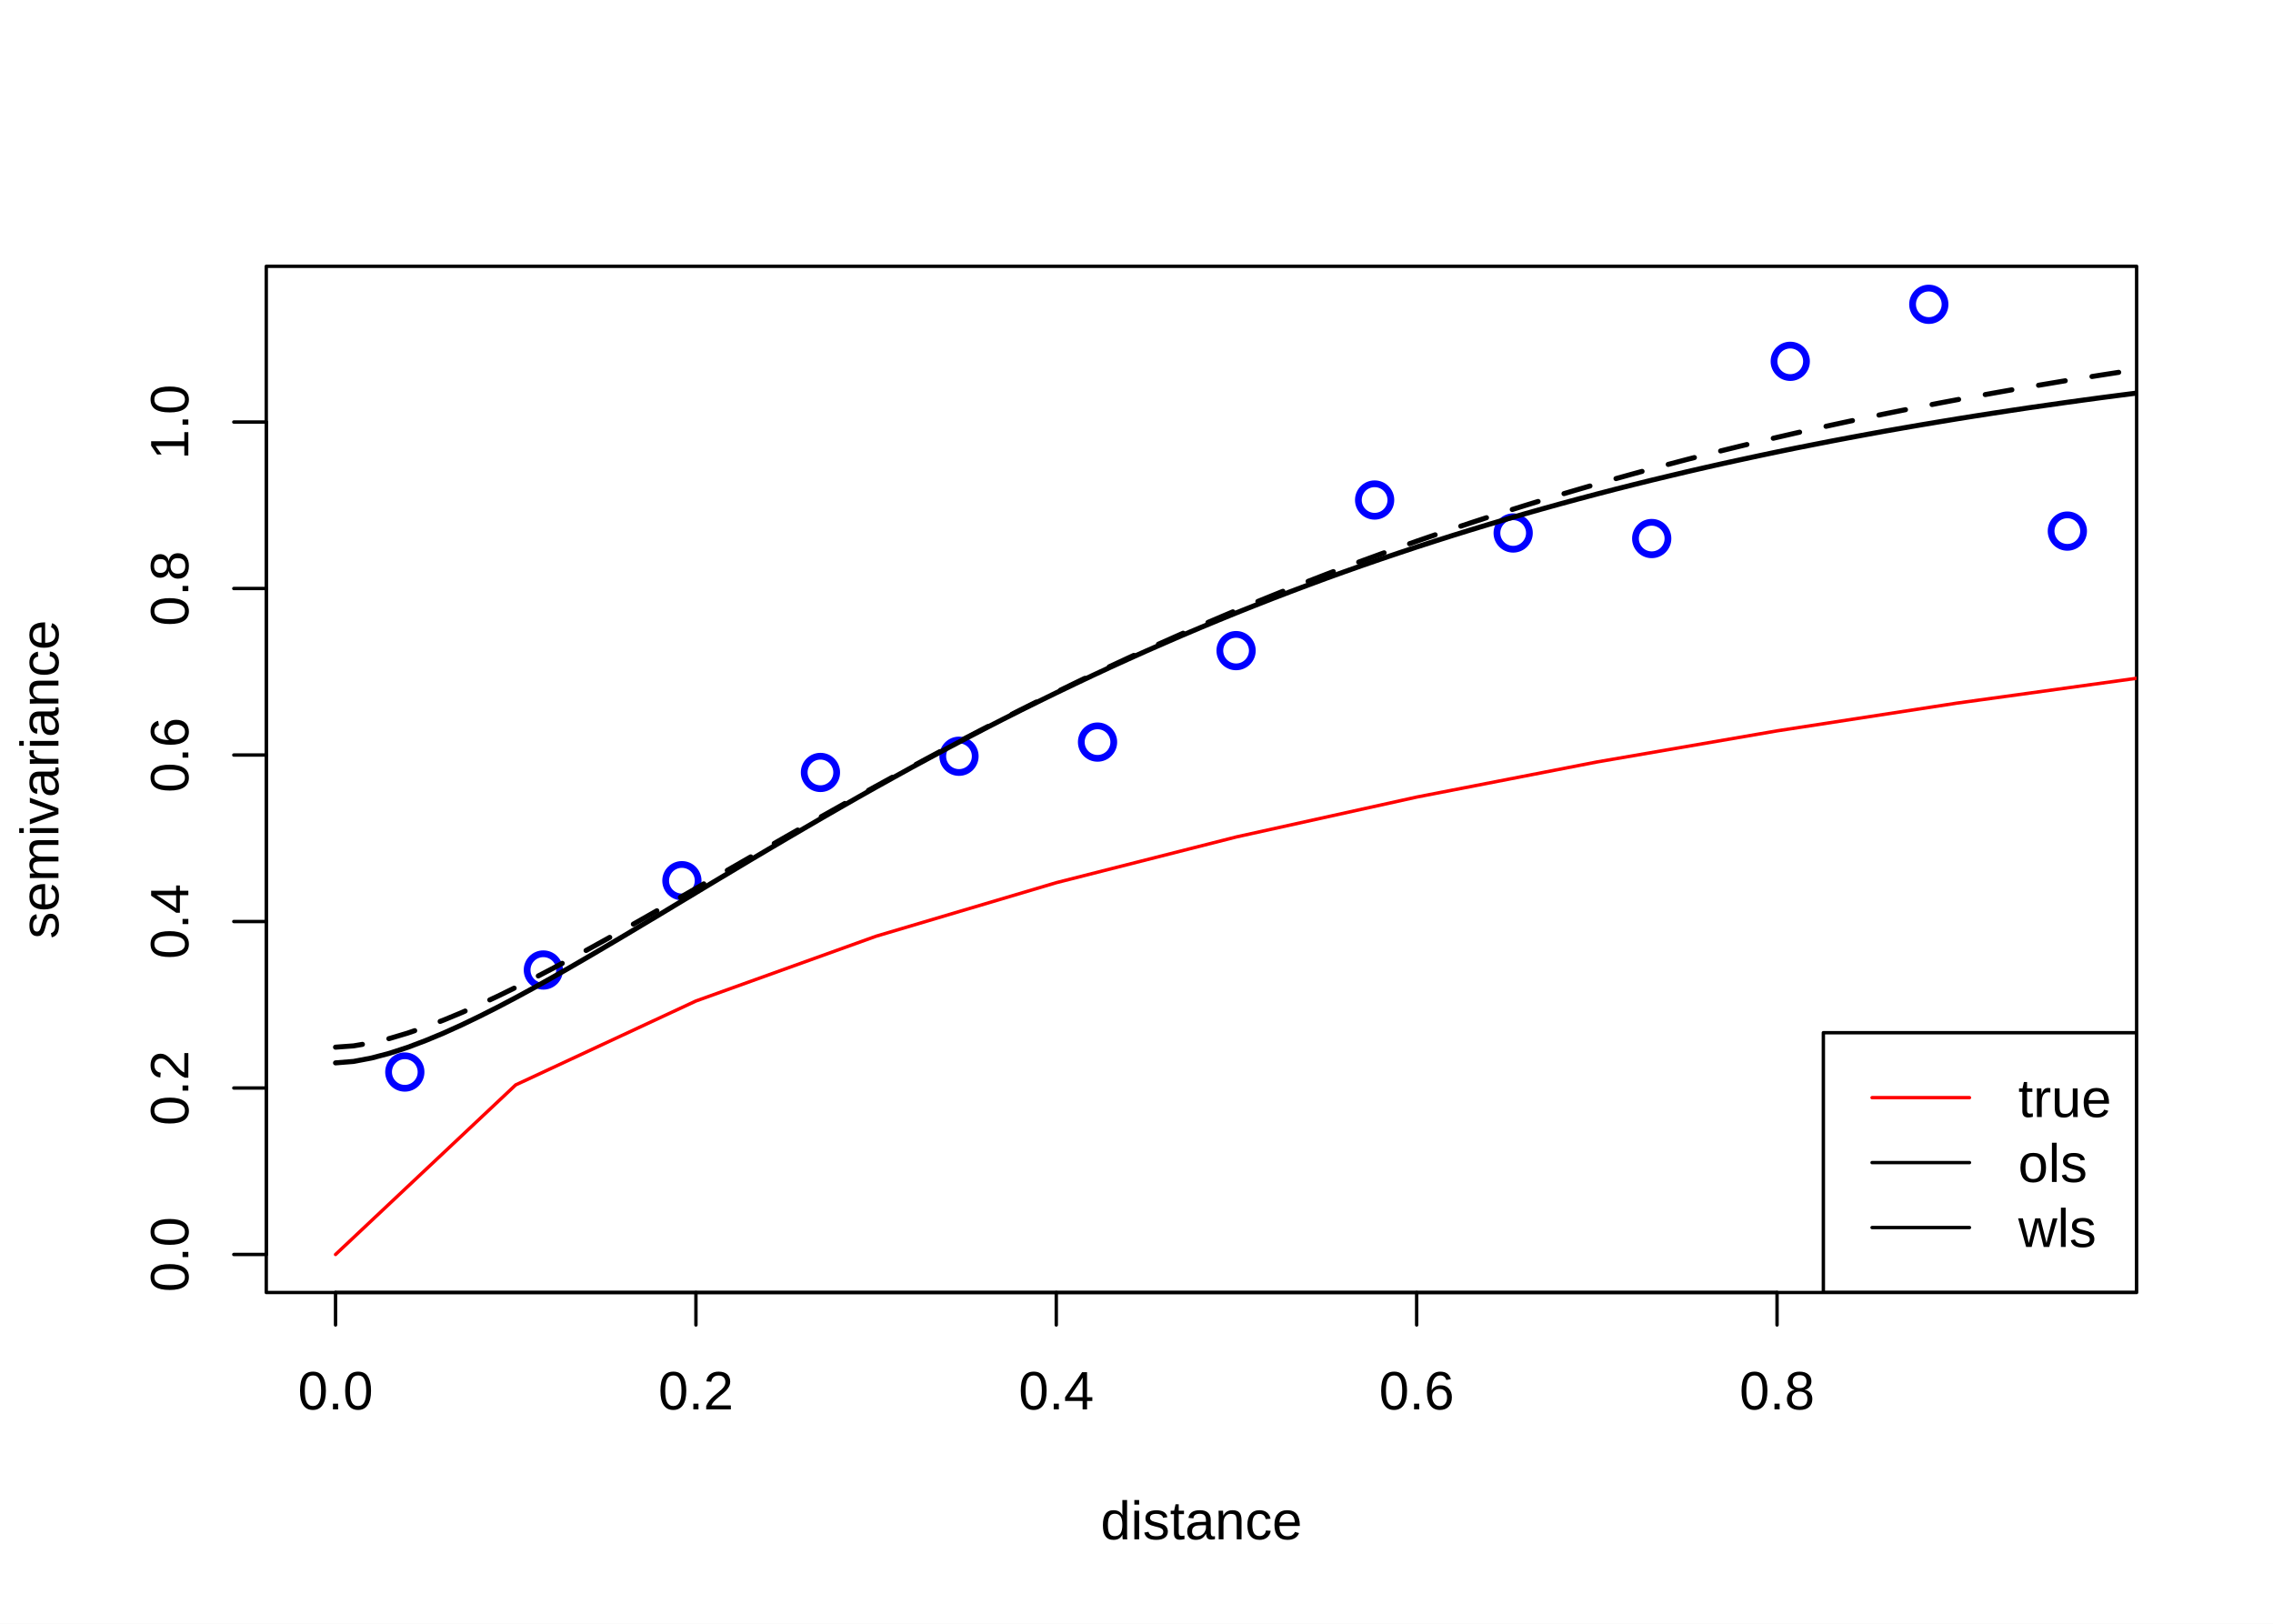
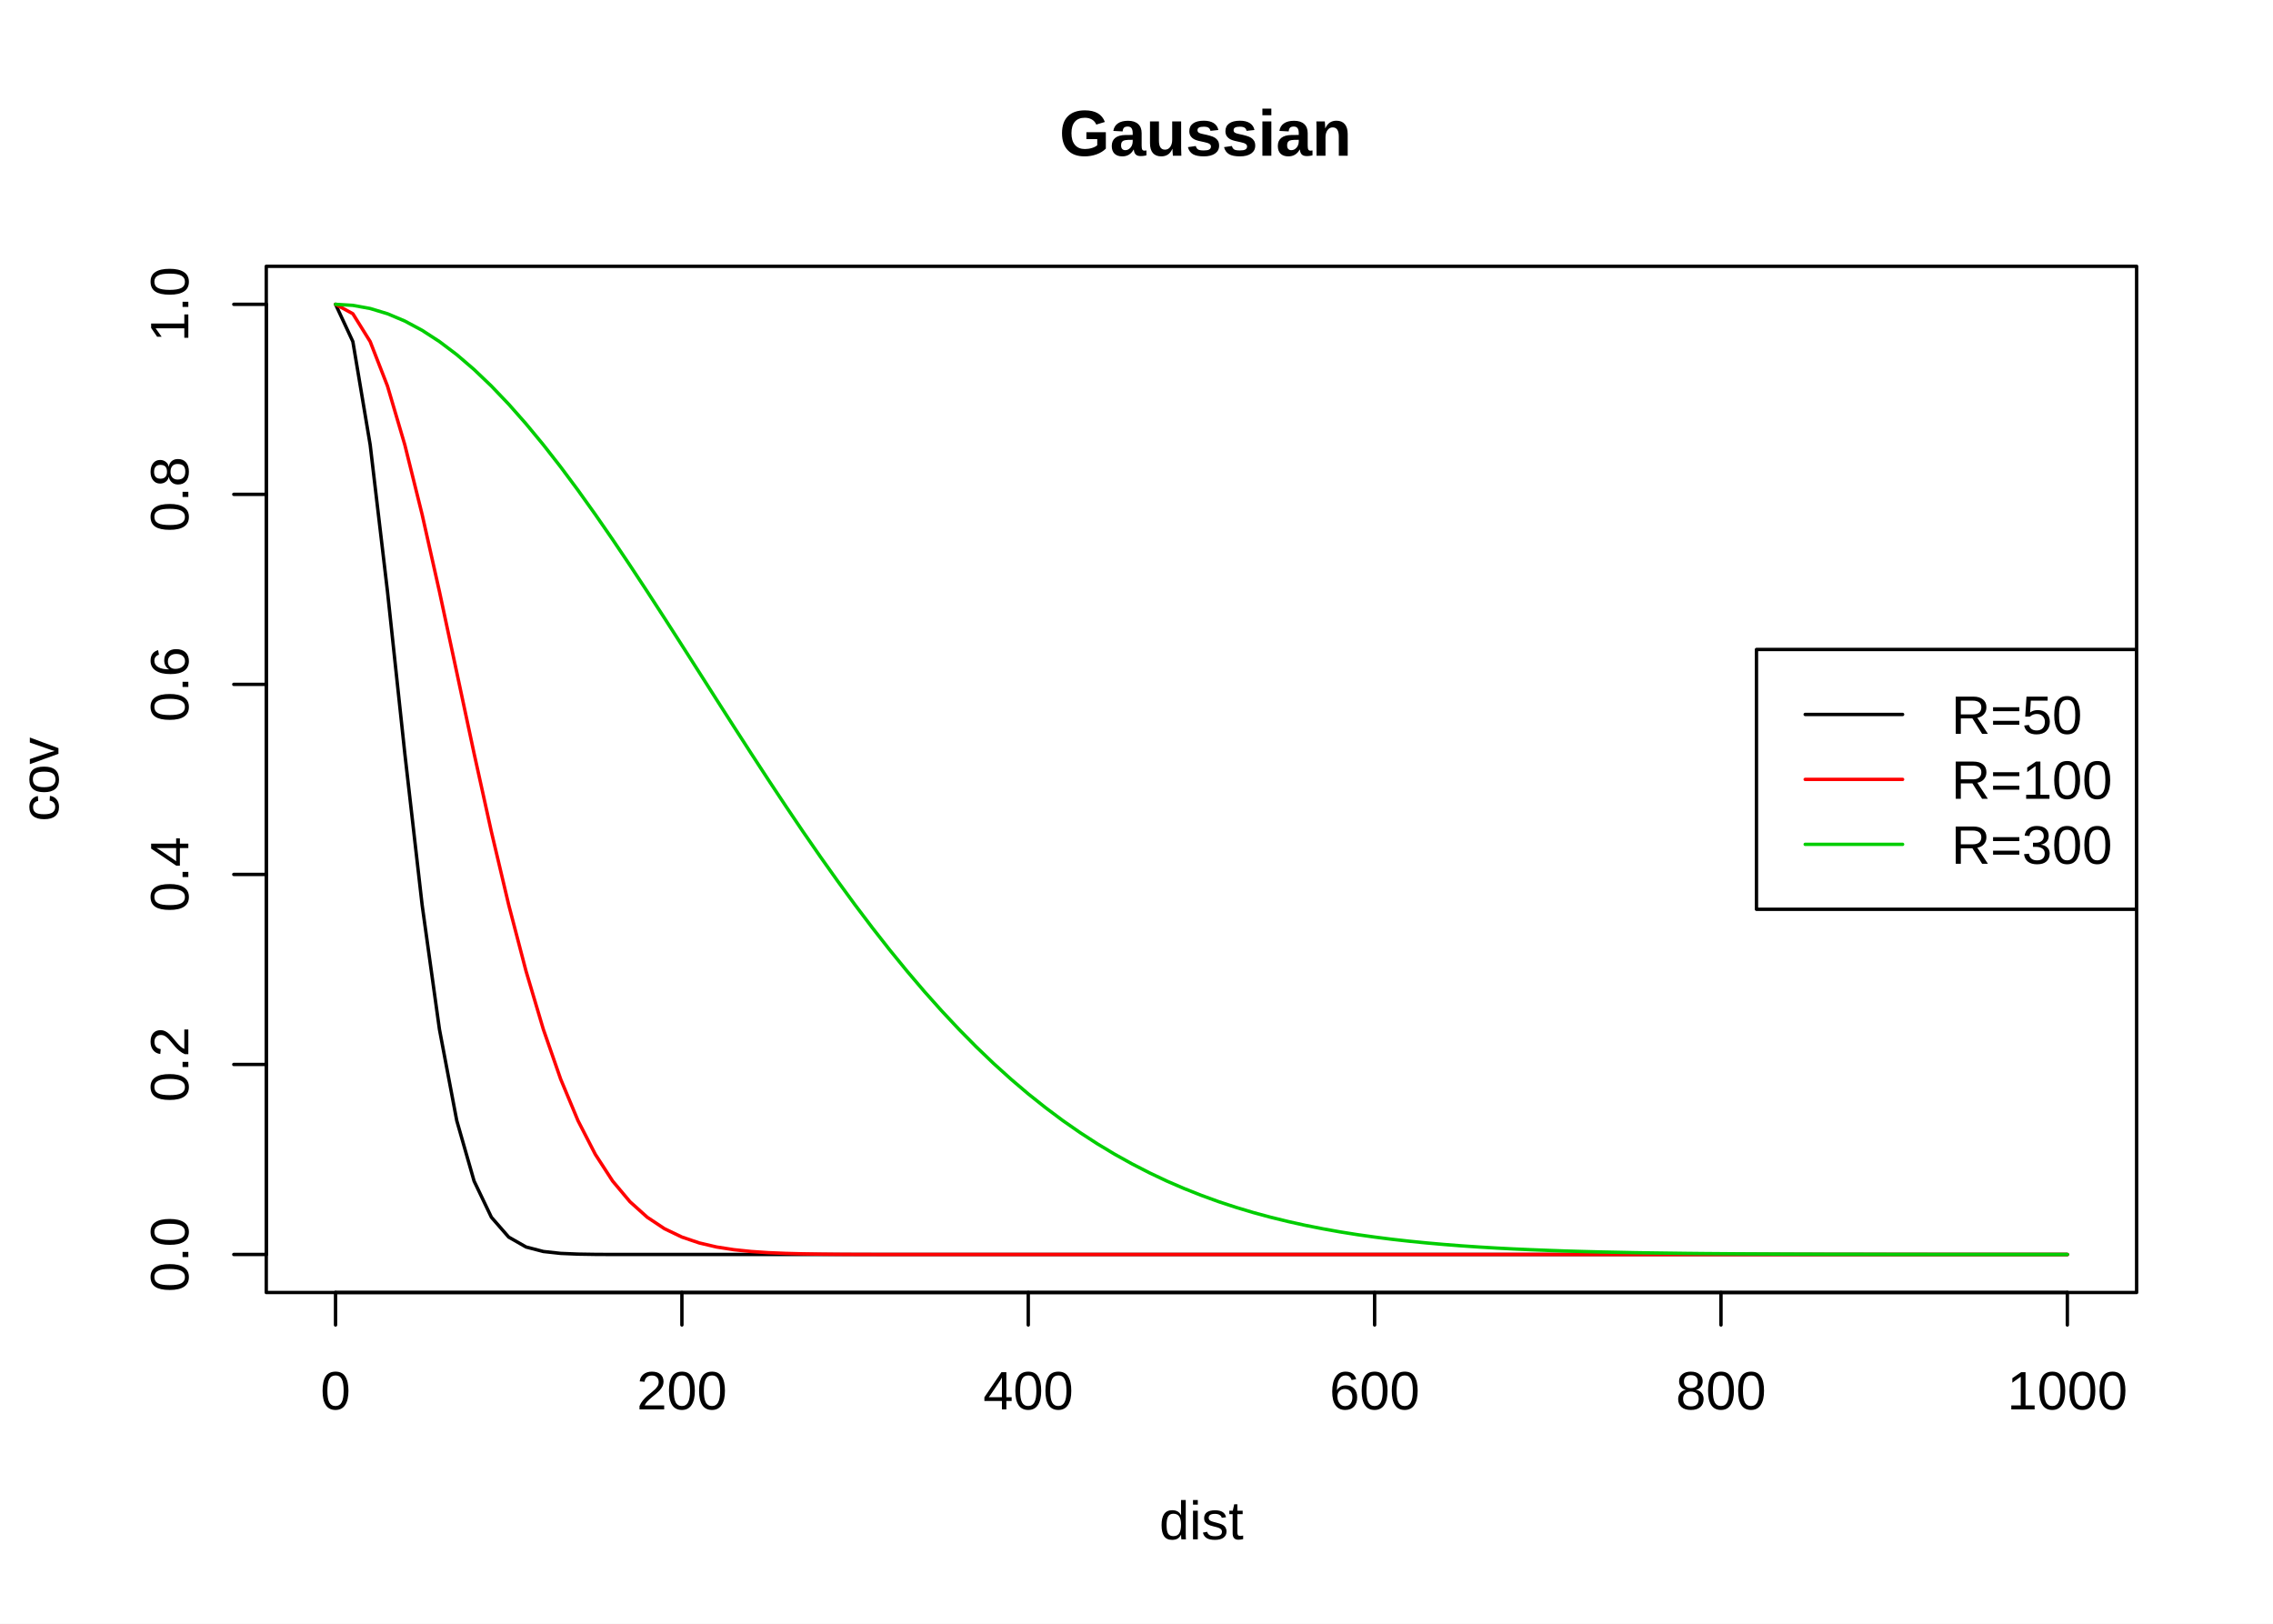
<svg xmlns="http://www.w3.org/2000/svg" viewBox="0 0 504.00 360.00">
  <defs>
    <style type="text/css">
    line, polyline, path, rect, circle {
      fill: none;
      stroke: #000000;
      stroke-linecap: round;
      stroke-linejoin: round;
      stroke-miterlimit: 10.00;
    }
  </style>
  </defs>
  <rect width="100%" height="100%" style="stroke: none; fill: #FFFFFF;" />
  <defs>
    <clipPath id="cpNTkuMDR8NDczLjc2fDI4Ni41Nnw1OS4wNA==">
      <rect x="59.04" y="59.04" width="414.72" height="227.52" />
    </clipPath>
  </defs>
-   <circle cx="89.76" cy="237.68" r="2.70pt" style="stroke-width: 1.50; stroke: #0000FF;" clip-path="url(#cpNTkuMDR8NDczLjc2fDI4Ni41Nnw1OS4wNA==)" />
-   <circle cx="120.48" cy="215.06" r="2.70pt" style="stroke-width: 1.50; stroke: #0000FF;" clip-path="url(#cpNTkuMDR8NDczLjc2fDI4Ni41Nnw1OS4wNA==)" />
-   <circle cx="151.20" cy="195.26" r="2.70pt" style="stroke-width: 1.50; stroke: #0000FF;" clip-path="url(#cpNTkuMDR8NDczLjc2fDI4Ni41Nnw1OS4wNA==)" />
-   <circle cx="181.92" cy="171.26" r="2.70pt" style="stroke-width: 1.50; stroke: #0000FF;" clip-path="url(#cpNTkuMDR8NDczLjc2fDI4Ni41Nnw1OS4wNA==)" />
-   <circle cx="212.64" cy="167.67" r="2.70pt" style="stroke-width: 1.50; stroke: #0000FF;" clip-path="url(#cpNTkuMDR8NDczLjc2fDI4Ni41Nnw1OS4wNA==)" />
-   <circle cx="243.36" cy="164.53" r="2.70pt" style="stroke-width: 1.50; stroke: #0000FF;" clip-path="url(#cpNTkuMDR8NDczLjc2fDI4Ni41Nnw1OS4wNA==)" />
-   <circle cx="274.08" cy="144.25" r="2.70pt" style="stroke-width: 1.50; stroke: #0000FF;" clip-path="url(#cpNTkuMDR8NDczLjc2fDI4Ni41Nnw1OS4wNA==)" />
-   <circle cx="304.80" cy="110.86" r="2.70pt" style="stroke-width: 1.50; stroke: #0000FF;" clip-path="url(#cpNTkuMDR8NDczLjc2fDI4Ni41Nnw1OS4wNA==)" />
-   <circle cx="335.52" cy="118.17" r="2.70pt" style="stroke-width: 1.50; stroke: #0000FF;" clip-path="url(#cpNTkuMDR8NDczLjc2fDI4Ni41Nnw1OS4wNA==)" />
-   <circle cx="366.24" cy="119.40" r="2.70pt" style="stroke-width: 1.50; stroke: #0000FF;" clip-path="url(#cpNTkuMDR8NDczLjc2fDI4Ni41Nnw1OS4wNA==)" />
-   <circle cx="396.96" cy="80.11" r="2.70pt" style="stroke-width: 1.50; stroke: #0000FF;" clip-path="url(#cpNTkuMDR8NDczLjc2fDI4Ni41Nnw1OS4wNA==)" />
-   <circle cx="427.68" cy="67.47" r="2.70pt" style="stroke-width: 1.50; stroke: #0000FF;" clip-path="url(#cpNTkuMDR8NDczLjc2fDI4Ni41Nnw1OS4wNA==)" />
-   <circle cx="458.40" cy="117.75" r="2.70pt" style="stroke-width: 1.50; stroke: #0000FF;" clip-path="url(#cpNTkuMDR8NDczLjc2fDI4Ni41Nnw1OS4wNA==)" />
+   <polyline points="74.40,67.47 78.24,75.73 82.08,98.62 85.92,131.16 89.76,167.05 93.60,200.64 97.44,228.22 101.28,248.46 105.12,261.85 108.96,269.88 112.80,274.28 116.64,276.47 120.48,277.47 124.32,277.89 128.16,278.05 132.00,278.11 135.84,278.13 139.68,278.13 143.52,278.13 147.36,278.13 151.20,278.13 155.04,278.13 158.88,278.13 162.72,278.13 166.56,278.13 170.40,278.13 174.24,278.13 178.08,278.13 181.92,278.13 185.76,278.13 189.60,278.13 193.44,278.13 197.28,278.13 201.12,278.13 204.96,278.13 208.80,278.13 212.64,278.13 216.48,278.13 220.32,278.13 224.16,278.13 228.00,278.13 231.84,278.13 235.68,278.13 239.52,278.13 243.36,278.13 247.20,278.13 251.04,278.13 254.88,278.13 258.72,278.13 262.56,278.13 266.40,278.13 270.24,278.13 274.08,278.13 277.92,278.13 281.76,278.13 285.60,278.13 289.44,278.13 293.28,278.13 297.12,278.13 300.96,278.13 304.80,278.13 308.64,278.13 312.48,278.13 316.32,278.13 320.16,278.13 324.00,278.13 327.84,278.13 331.68,278.13 335.52,278.13 339.36,278.13 343.20,278.13 347.04,278.13 350.88,278.13 354.72,278.13 358.56,278.13 362.40,278.13 366.24,278.13 370.08,278.13 373.92,278.13 377.76,278.13 381.60,278.13 385.44,278.13 389.28,278.13 393.12,278.13 396.96,278.13 400.80,278.13 404.64,278.13 408.48,278.13 412.32,278.13 416.16,278.13 420.00,278.13 423.84,278.13 427.68,278.13 431.52,278.13 435.36,278.13 439.20,278.13 443.04,278.13 446.88,278.13 450.72,278.13 454.56,278.13 458.40,278.13 " style="stroke-width: 0.75;" clip-path="url(#cpNTkuMDR8NDczLjc2fDI4Ni41Nnw1OS4wNA==)" />
  <defs>
    <clipPath id="cpMHw1MDR8MzYwfDA=">
      <rect x="0.00" y="0.00" width="504.00" height="360.00" />
    </clipPath>
  </defs>
-   <line x1="74.40" y1="286.56" x2="394.03" y2="286.56" style="stroke-width: 0.75;" clip-path="url(#cpMHw1MDR8MzYwfDA=)" />
+   <line x1="74.40" y1="286.56" x2="458.40" y2="286.56" style="stroke-width: 0.75;" clip-path="url(#cpMHw1MDR8MzYwfDA=)" />
  <line x1="74.40" y1="286.56" x2="74.40" y2="293.76" style="stroke-width: 0.75;" clip-path="url(#cpMHw1MDR8MzYwfDA=)" />
-   <line x1="154.31" y1="286.56" x2="154.31" y2="293.76" style="stroke-width: 0.75;" clip-path="url(#cpMHw1MDR8MzYwfDA=)" />
-   <line x1="234.21" y1="286.56" x2="234.21" y2="293.76" style="stroke-width: 0.75;" clip-path="url(#cpMHw1MDR8MzYwfDA=)" />
-   <line x1="314.12" y1="286.56" x2="314.12" y2="293.76" style="stroke-width: 0.75;" clip-path="url(#cpMHw1MDR8MzYwfDA=)" />
-   <line x1="394.03" y1="286.56" x2="394.03" y2="293.76" style="stroke-width: 0.75;" clip-path="url(#cpMHw1MDR8MzYwfDA=)" />
+   <line x1="151.20" y1="286.56" x2="151.20" y2="293.76" style="stroke-width: 0.75;" clip-path="url(#cpMHw1MDR8MzYwfDA=)" />
+   <line x1="228.00" y1="286.56" x2="228.00" y2="293.76" style="stroke-width: 0.75;" clip-path="url(#cpMHw1MDR8MzYwfDA=)" />
+   <line x1="304.80" y1="286.56" x2="304.80" y2="293.76" style="stroke-width: 0.75;" clip-path="url(#cpMHw1MDR8MzYwfDA=)" />
+   <line x1="381.60" y1="286.56" x2="381.60" y2="293.76" style="stroke-width: 0.75;" clip-path="url(#cpMHw1MDR8MzYwfDA=)" />
+   <line x1="458.40" y1="286.56" x2="458.40" y2="293.76" style="stroke-width: 0.75;" clip-path="url(#cpMHw1MDR8MzYwfDA=)" />
  <g clip-path="url(#cpMHw1MDR8MzYwfDA=)">
-     <text x="66.06" y="312.48" style="font-size: 12.00px; font-family: Arial;" textLength="16.68px" lengthAdjust="spacingAndGlyphs">0.0</text>
+     <text x="71.06" y="312.48" style="font-size: 12.00px; font-family: Arial;" textLength="6.67px" lengthAdjust="spacingAndGlyphs">0</text>
  </g>
  <g clip-path="url(#cpMHw1MDR8MzYwfDA=)">
-     <text x="145.97" y="312.48" style="font-size: 12.00px; font-family: Arial;" textLength="16.68px" lengthAdjust="spacingAndGlyphs">0.2</text>
+     <text x="141.19" y="312.48" style="font-size: 12.00px; font-family: Arial;" textLength="20.02px" lengthAdjust="spacingAndGlyphs">200</text>
  </g>
  <g clip-path="url(#cpMHw1MDR8MzYwfDA=)">
-     <text x="225.87" y="312.48" style="font-size: 12.00px; font-family: Arial;" textLength="16.68px" lengthAdjust="spacingAndGlyphs">0.4</text>
+     <text x="217.99" y="312.48" style="font-size: 12.00px; font-family: Arial;" textLength="20.02px" lengthAdjust="spacingAndGlyphs">400</text>
  </g>
  <g clip-path="url(#cpMHw1MDR8MzYwfDA=)">
-     <text x="305.78" y="312.48" style="font-size: 12.00px; font-family: Arial;" textLength="16.68px" lengthAdjust="spacingAndGlyphs">0.6</text>
+     <text x="294.79" y="312.48" style="font-size: 12.00px; font-family: Arial;" textLength="20.02px" lengthAdjust="spacingAndGlyphs">600</text>
  </g>
  <g clip-path="url(#cpMHw1MDR8MzYwfDA=)">
-     <text x="385.69" y="312.48" style="font-size: 12.00px; font-family: Arial;" textLength="16.68px" lengthAdjust="spacingAndGlyphs">0.8</text>
+     <text x="371.59" y="312.48" style="font-size: 12.00px; font-family: Arial;" textLength="20.02px" lengthAdjust="spacingAndGlyphs">800</text>
  </g>
-   <line x1="59.04" y1="278.13" x2="59.04" y2="93.57" style="stroke-width: 0.75;" clip-path="url(#cpMHw1MDR8MzYwfDA=)" />
+   <g clip-path="url(#cpMHw1MDR8MzYwfDA=)">
+     <text x="445.05" y="312.48" style="font-size: 12.00px; font-family: Arial;" textLength="26.70px" lengthAdjust="spacingAndGlyphs">1000</text>
+   </g>
+   <line x1="59.04" y1="278.13" x2="59.04" y2="67.47" style="stroke-width: 0.75;" clip-path="url(#cpMHw1MDR8MzYwfDA=)" />
  <line x1="59.04" y1="278.13" x2="51.84" y2="278.13" style="stroke-width: 0.75;" clip-path="url(#cpMHw1MDR8MzYwfDA=)" />
-   <line x1="59.04" y1="241.22" x2="51.84" y2="241.22" style="stroke-width: 0.75;" clip-path="url(#cpMHw1MDR8MzYwfDA=)" />
-   <line x1="59.04" y1="204.31" x2="51.84" y2="204.31" style="stroke-width: 0.75;" clip-path="url(#cpMHw1MDR8MzYwfDA=)" />
-   <line x1="59.04" y1="167.40" x2="51.84" y2="167.40" style="stroke-width: 0.75;" clip-path="url(#cpMHw1MDR8MzYwfDA=)" />
-   <line x1="59.04" y1="130.48" x2="51.84" y2="130.48" style="stroke-width: 0.75;" clip-path="url(#cpMHw1MDR8MzYwfDA=)" />
-   <line x1="59.04" y1="93.57" x2="51.84" y2="93.57" style="stroke-width: 0.75;" clip-path="url(#cpMHw1MDR8MzYwfDA=)" />
+   <line x1="59.04" y1="236.00" x2="51.84" y2="236.00" style="stroke-width: 0.75;" clip-path="url(#cpMHw1MDR8MzYwfDA=)" />
+   <line x1="59.04" y1="193.87" x2="51.84" y2="193.87" style="stroke-width: 0.75;" clip-path="url(#cpMHw1MDR8MzYwfDA=)" />
+   <line x1="59.04" y1="151.73" x2="51.84" y2="151.73" style="stroke-width: 0.75;" clip-path="url(#cpMHw1MDR8MzYwfDA=)" />
+   <line x1="59.04" y1="109.60" x2="51.84" y2="109.60" style="stroke-width: 0.75;" clip-path="url(#cpMHw1MDR8MzYwfDA=)" />
+   <line x1="59.04" y1="67.47" x2="51.84" y2="67.47" style="stroke-width: 0.75;" clip-path="url(#cpMHw1MDR8MzYwfDA=)" />
  <g clip-path="url(#cpMHw1MDR8MzYwfDA=)">
    <text transform="translate(41.76,286.47) rotate(-90)" style="font-size: 12.00px; font-family: Arial;" textLength="16.68px" lengthAdjust="spacingAndGlyphs">0.0</text>
  </g>
  <g clip-path="url(#cpMHw1MDR8MzYwfDA=)">
-     <text transform="translate(41.76,249.56) rotate(-90)" style="font-size: 12.00px; font-family: Arial;" textLength="16.68px" lengthAdjust="spacingAndGlyphs">0.2</text>
+     <text transform="translate(41.76,244.34) rotate(-90)" style="font-size: 12.00px; font-family: Arial;" textLength="16.68px" lengthAdjust="spacingAndGlyphs">0.2</text>
  </g>
  <g clip-path="url(#cpMHw1MDR8MzYwfDA=)">
-     <text transform="translate(41.76,212.65) rotate(-90)" style="font-size: 12.00px; font-family: Arial;" textLength="16.68px" lengthAdjust="spacingAndGlyphs">0.4</text>
+     <text transform="translate(41.76,202.21) rotate(-90)" style="font-size: 12.00px; font-family: Arial;" textLength="16.68px" lengthAdjust="spacingAndGlyphs">0.4</text>
  </g>
  <g clip-path="url(#cpMHw1MDR8MzYwfDA=)">
-     <text transform="translate(41.76,175.74) rotate(-90)" style="font-size: 12.00px; font-family: Arial;" textLength="16.68px" lengthAdjust="spacingAndGlyphs">0.6</text>
+     <text transform="translate(41.76,160.07) rotate(-90)" style="font-size: 12.00px; font-family: Arial;" textLength="16.68px" lengthAdjust="spacingAndGlyphs">0.6</text>
  </g>
  <g clip-path="url(#cpMHw1MDR8MzYwfDA=)">
-     <text transform="translate(41.76,138.82) rotate(-90)" style="font-size: 12.00px; font-family: Arial;" textLength="16.68px" lengthAdjust="spacingAndGlyphs">0.8</text>
+     <text transform="translate(41.76,117.94) rotate(-90)" style="font-size: 12.00px; font-family: Arial;" textLength="16.68px" lengthAdjust="spacingAndGlyphs">0.8</text>
  </g>
  <g clip-path="url(#cpMHw1MDR8MzYwfDA=)">
-     <text transform="translate(41.76,101.91) rotate(-90)" style="font-size: 12.00px; font-family: Arial;" textLength="16.68px" lengthAdjust="spacingAndGlyphs">1.0</text>
+     <text transform="translate(41.76,75.81) rotate(-90)" style="font-size: 12.00px; font-family: Arial;" textLength="16.68px" lengthAdjust="spacingAndGlyphs">1.0</text>
  </g>
  <polyline points="59.04,286.56 473.76,286.56 473.76,59.04 59.04,59.04 59.04,286.56 " style="stroke-width: 0.75;" clip-path="url(#cpMHw1MDR8MzYwfDA=)" />
  <g clip-path="url(#cpMHw1MDR8MzYwfDA=)">
-     <text x="244.05" y="341.28" style="font-size: 12.00px; font-family: Arial;" textLength="44.70px" lengthAdjust="spacingAndGlyphs">distance</text>
+     <text x="234.89" y="34.53" style="font-size: 14.40px; font-weight: bold; font-family: Arial;" textLength="63.03px" lengthAdjust="spacingAndGlyphs">Gaussian</text>
  </g>
  <g clip-path="url(#cpMHw1MDR8MzYwfDA=)">
-     <text transform="translate(12.96,208.15) rotate(-90)" style="font-size: 12.00px; font-family: Arial;" textLength="70.69px" lengthAdjust="spacingAndGlyphs">semivariance</text>
+     <text x="257.06" y="341.28" style="font-size: 12.00px; font-family: Arial;" textLength="18.67px" lengthAdjust="spacingAndGlyphs">dist</text>
+   </g>
+   <g clip-path="url(#cpMHw1MDR8MzYwfDA=)">
+     <text transform="translate(12.96,182.14) rotate(-90)" style="font-size: 12.00px; font-family: Arial;" textLength="18.67px" lengthAdjust="spacingAndGlyphs">cov</text>
  </g>
  <defs>
    <clipPath id="cpNTkuMDR8NDczLjc2fDI4Ni41Nnw1OS4wNA==">
      <rect x="59.04" y="59.04" width="414.72" height="227.52" />
    </clipPath>
  </defs>
-   <polyline points="74.40,278.13 114.35,240.53 154.31,221.93 194.26,207.57 234.21,195.70 274.17,185.55 314.12,176.72 354.07,168.94 394.03,162.04 433.98,155.88 473.93,150.36 " style="stroke-width: 0.75; stroke: #FF0000;" clip-path="url(#cpNTkuMDR8NDczLjc2fDI4Ni41Nnw1OS4wNA==)" />
-   <polyline points="74.40,235.65 78.40,235.33 82.39,234.57 86.39,233.51 90.38,232.21 94.38,230.70 98.37,229.04 102.37,227.23 106.36,225.31 110.36,223.29 114.35,221.19 118.35,219.02 122.34,216.79 126.34,214.51 130.33,212.20 134.33,209.85 138.33,207.49 142.32,205.10 146.32,202.71 150.31,200.31 154.31,197.90 158.30,195.50 162.30,193.11 166.29,190.72 170.29,188.35 174.28,186.00 178.28,183.66 182.27,181.34 186.27,179.04 190.26,176.76 194.26,174.51 198.26,172.29 202.25,170.09 206.25,167.93 210.24,165.79 214.24,163.68 218.23,161.60 222.23,159.55 226.22,157.53 230.22,155.55 234.21,153.60 238.21,151.68 242.20,149.79 246.20,147.93 250.20,146.11 254.19,144.32 258.19,142.57 262.18,140.84 266.18,139.15 270.17,137.49 274.17,135.86 278.16,134.27 282.16,132.70 286.15,131.17 290.15,129.67 294.14,128.19 298.14,126.75 302.13,125.34 306.13,123.96 310.13,122.61 314.12,121.28 318.12,119.99 322.11,118.72 326.11,117.48 330.10,116.27 334.10,115.08 338.09,113.92 342.09,112.79 346.08,111.68 350.08,110.60 354.07,109.54 358.07,108.50 362.06,107.49 366.06,106.50 370.06,105.54 374.05,104.59 378.05,103.67 382.04,102.77 386.04,101.90 390.03,101.04 394.03,100.20 398.02,99.38 402.02,98.59 406.01,97.81 410.01,97.05 414.00,96.31 418.00,95.58 421.99,94.88 425.99,94.19 429.99,93.52 433.98,92.86 437.98,92.22 441.97,91.60 445.97,90.99 449.96,90.39 453.96,89.82 457.95,89.25 461.95,88.70 465.94,88.16 469.94,87.64 473.93,87.13 " style="stroke-width: 1.12;" clip-path="url(#cpNTkuMDR8NDczLjc2fDI4Ni41Nnw1OS4wNA==)" />
-   <polyline points="74.40,232.17 78.40,231.88 82.39,231.20 86.39,230.24 90.38,229.05 94.38,227.68 98.37,226.16 102.37,224.50 106.36,222.73 110.36,220.87 114.35,218.92 118.35,216.90 122.34,214.82 126.34,212.69 130.33,210.52 134.33,208.31 138.33,206.08 142.32,203.82 146.32,201.55 150.31,199.26 154.31,196.97 158.30,194.67 162.30,192.37 166.29,190.08 170.29,187.79 174.28,185.50 178.28,183.23 182.27,180.97 186.27,178.73 190.26,176.50 194.26,174.30 198.26,172.11 202.25,169.94 206.25,167.79 210.24,165.67 214.24,163.57 218.23,161.50 222.23,159.45 226.22,157.42 230.22,155.43 234.21,153.46 238.21,151.52 242.20,149.60 246.20,147.72 250.20,145.86 254.19,144.03 258.19,142.23 262.18,140.46 266.18,138.71 270.17,137.00 274.17,135.31 278.16,133.65 282.16,132.02 286.15,130.42 290.15,128.85 294.14,127.30 298.14,125.79 302.13,124.30 306.13,122.84 310.13,121.40 314.12,119.99 318.12,118.61 322.11,117.25 326.11,115.92 330.10,114.62 334.10,113.34 338.09,112.09 342.09,110.86 346.08,109.65 350.08,108.47 354.07,107.31 358.07,106.18 362.06,105.07 366.06,103.98 370.06,102.92 374.05,101.87 378.05,100.85 382.04,99.85 386.04,98.87 390.03,97.91 394.03,96.97 398.02,96.05 402.02,95.15 406.01,94.27 410.01,93.41 414.00,92.57 418.00,91.74 421.99,90.94 425.99,90.15 429.99,89.37 433.98,88.62 437.98,87.88 441.97,87.16 445.97,86.45 449.96,85.76 453.96,85.09 457.95,84.42 461.95,83.78 465.94,83.15 469.94,82.53 473.93,81.93 " style="stroke-width: 1.12; stroke-dasharray: 6.00,6.00;" clip-path="url(#cpNTkuMDR8NDczLjc2fDI4Ni41Nnw1OS4wNA==)" />
-   <rect x="404.30" y="228.96" width="69.46" height="57.60" style="stroke-width: 0.75;" clip-path="url(#cpNTkuMDR8NDczLjc2fDI4Ni41Nnw1OS4wNA==)" />
-   <line x1="415.10" y1="243.36" x2="436.70" y2="243.36" style="stroke-width: 0.75; stroke: #FF0000;" clip-path="url(#cpNTkuMDR8NDczLjc2fDI4Ni41Nnw1OS4wNA==)" />
-   <line x1="415.10" y1="257.76" x2="436.70" y2="257.76" style="stroke-width: 0.75;" clip-path="url(#cpNTkuMDR8NDczLjc2fDI4Ni41Nnw1OS4wNA==)" />
-   <line x1="415.10" y1="272.16" x2="436.70" y2="272.16" style="stroke-width: 0.75;" clip-path="url(#cpNTkuMDR8NDczLjc2fDI4Ni41Nnw1OS4wNA==)" />
+   <polyline points="74.40,67.47 78.24,69.56 82.08,75.73 85.92,85.60 89.76,98.62 93.60,114.07 97.44,131.16 101.28,149.08 105.12,167.05 108.96,184.42 112.80,200.63 116.64,215.31 120.48,228.22 124.32,239.26 128.16,248.46 132.00,255.93 135.84,261.85 139.68,266.43 143.52,269.88 147.36,272.43 151.20,274.27 155.04,275.57 158.88,276.47 162.72,277.07 166.56,277.47 170.40,277.73 174.24,277.89 178.08,277.99 181.92,278.05 185.76,278.09 189.60,278.11 193.44,278.12 197.28,278.13 201.12,278.13 204.96,278.13 208.80,278.13 212.64,278.13 216.48,278.13 220.32,278.13 224.16,278.13 228.00,278.13 231.84,278.13 235.68,278.13 239.52,278.13 243.36,278.13 247.20,278.13 251.04,278.13 254.88,278.13 258.72,278.13 262.56,278.13 266.40,278.13 270.24,278.13 274.08,278.13 277.92,278.13 281.76,278.13 285.60,278.13 289.44,278.13 293.28,278.13 297.12,278.13 300.96,278.13 304.80,278.13 308.64,278.13 312.48,278.13 316.32,278.13 320.16,278.13 324.00,278.13 327.84,278.13 331.68,278.13 335.52,278.13 339.36,278.13 343.20,278.13 347.04,278.13 350.88,278.13 354.72,278.13 358.56,278.13 362.40,278.13 366.24,278.13 370.08,278.13 373.92,278.13 377.76,278.13 381.60,278.13 385.44,278.13 389.28,278.13 393.12,278.13 396.96,278.13 400.80,278.13 404.64,278.13 408.48,278.13 412.32,278.13 416.16,278.13 420.00,278.13 423.84,278.13 427.68,278.13 431.52,278.13 435.36,278.13 439.20,278.13 443.04,278.13 446.88,278.13 450.72,278.13 454.56,278.13 458.40,278.13 " style="stroke-width: 0.75; stroke: #FF0000;" clip-path="url(#cpNTkuMDR8NDczLjc2fDI4Ni41Nnw1OS4wNA==)" />
+   <polyline points="74.40,67.47 78.24,67.70 82.08,68.40 85.92,69.56 89.76,71.18 93.60,73.24 97.44,75.73 101.28,78.63 105.12,81.93 108.96,85.60 112.80,89.62 116.64,93.97 120.48,98.62 124.32,103.53 128.16,108.69 132.00,114.07 135.84,119.62 139.68,125.33 143.52,131.16 147.36,137.08 151.20,143.06 155.04,149.07 158.88,155.10 162.72,161.10 166.56,167.05 170.40,172.94 174.24,178.73 178.08,184.42 181.92,189.97 185.76,195.38 189.60,200.63 193.44,205.71 197.28,210.61 201.12,215.31 204.96,219.82 208.80,224.12 212.64,228.22 216.48,232.11 220.32,235.79 224.16,239.26 228.00,242.53 231.84,245.59 235.68,248.46 239.52,251.13 243.36,253.62 247.20,255.93 251.04,258.06 254.88,260.03 258.72,261.85 262.56,263.51 266.40,265.03 270.24,266.43 274.08,267.69 277.92,268.84 281.76,269.88 285.60,270.82 289.44,271.67 293.28,272.43 297.12,273.12 300.96,273.73 304.80,274.27 308.64,274.76 312.48,275.19 316.32,275.57 320.16,275.91 324.00,276.21 327.84,276.47 331.68,276.70 335.52,276.90 339.36,277.07 343.20,277.22 347.04,277.36 350.88,277.47 354.72,277.57 358.56,277.65 362.40,277.73 366.24,277.79 370.08,277.84 373.92,277.89 377.76,277.93 381.60,277.96 385.44,277.99 389.28,278.01 393.12,278.03 396.96,278.05 400.80,278.06 404.64,278.08 408.48,278.09 412.32,278.09 416.16,278.10 420.00,278.11 423.84,278.11 427.68,278.12 431.52,278.12 435.36,278.12 439.20,278.12 443.04,278.13 446.88,278.13 450.72,278.13 454.56,278.13 458.40,278.13 " style="stroke-width: 0.75; stroke: #00CD00;" clip-path="url(#cpNTkuMDR8NDczLjc2fDI4Ni41Nnw1OS4wNA==)" />
+   <rect x="389.47" y="144.00" width="84.29" height="57.60" style="stroke-width: 0.75;" clip-path="url(#cpNTkuMDR8NDczLjc2fDI4Ni41Nnw1OS4wNA==)" />
+   <line x1="400.27" y1="158.40" x2="421.87" y2="158.40" style="stroke-width: 0.75;" clip-path="url(#cpNTkuMDR8NDczLjc2fDI4Ni41Nnw1OS4wNA==)" />
+   <line x1="400.27" y1="172.80" x2="421.87" y2="172.80" style="stroke-width: 0.75; stroke: #FF0000;" clip-path="url(#cpNTkuMDR8NDczLjc2fDI4Ni41Nnw1OS4wNA==)" />
+   <line x1="400.27" y1="187.20" x2="421.87" y2="187.20" style="stroke-width: 0.75; stroke: #00CD00;" clip-path="url(#cpNTkuMDR8NDczLjc2fDI4Ni41Nnw1OS4wNA==)" />
  <g clip-path="url(#cpNTkuMDR8NDczLjc2fDI4Ni41Nnw1OS4wNA==)">
-     <text x="447.50" y="247.66" style="font-size: 12.00px; font-family: Arial;" textLength="20.68px" lengthAdjust="spacingAndGlyphs">true</text>
+     <text x="432.67" y="162.70" style="font-size: 12.00px; font-family: Arial;" textLength="29.02px" lengthAdjust="spacingAndGlyphs">R=50</text>
  </g>
  <g clip-path="url(#cpNTkuMDR8NDczLjc2fDI4Ni41Nnw1OS4wNA==)">
-     <text x="447.50" y="262.06" style="font-size: 12.00px; font-family: Arial;" textLength="15.34px" lengthAdjust="spacingAndGlyphs">ols</text>
+     <text x="432.67" y="177.10" style="font-size: 12.00px; font-family: Arial;" textLength="35.70px" lengthAdjust="spacingAndGlyphs">R=100</text>
  </g>
  <g clip-path="url(#cpNTkuMDR8NDczLjc2fDI4Ni41Nnw1OS4wNA==)">
-     <text x="447.50" y="276.46" style="font-size: 12.00px; font-family: Arial;" textLength="17.33px" lengthAdjust="spacingAndGlyphs">wls</text>
+     <text x="432.67" y="191.50" style="font-size: 12.00px; font-family: Arial;" textLength="35.70px" lengthAdjust="spacingAndGlyphs">R=300</text>
  </g>
</svg>
